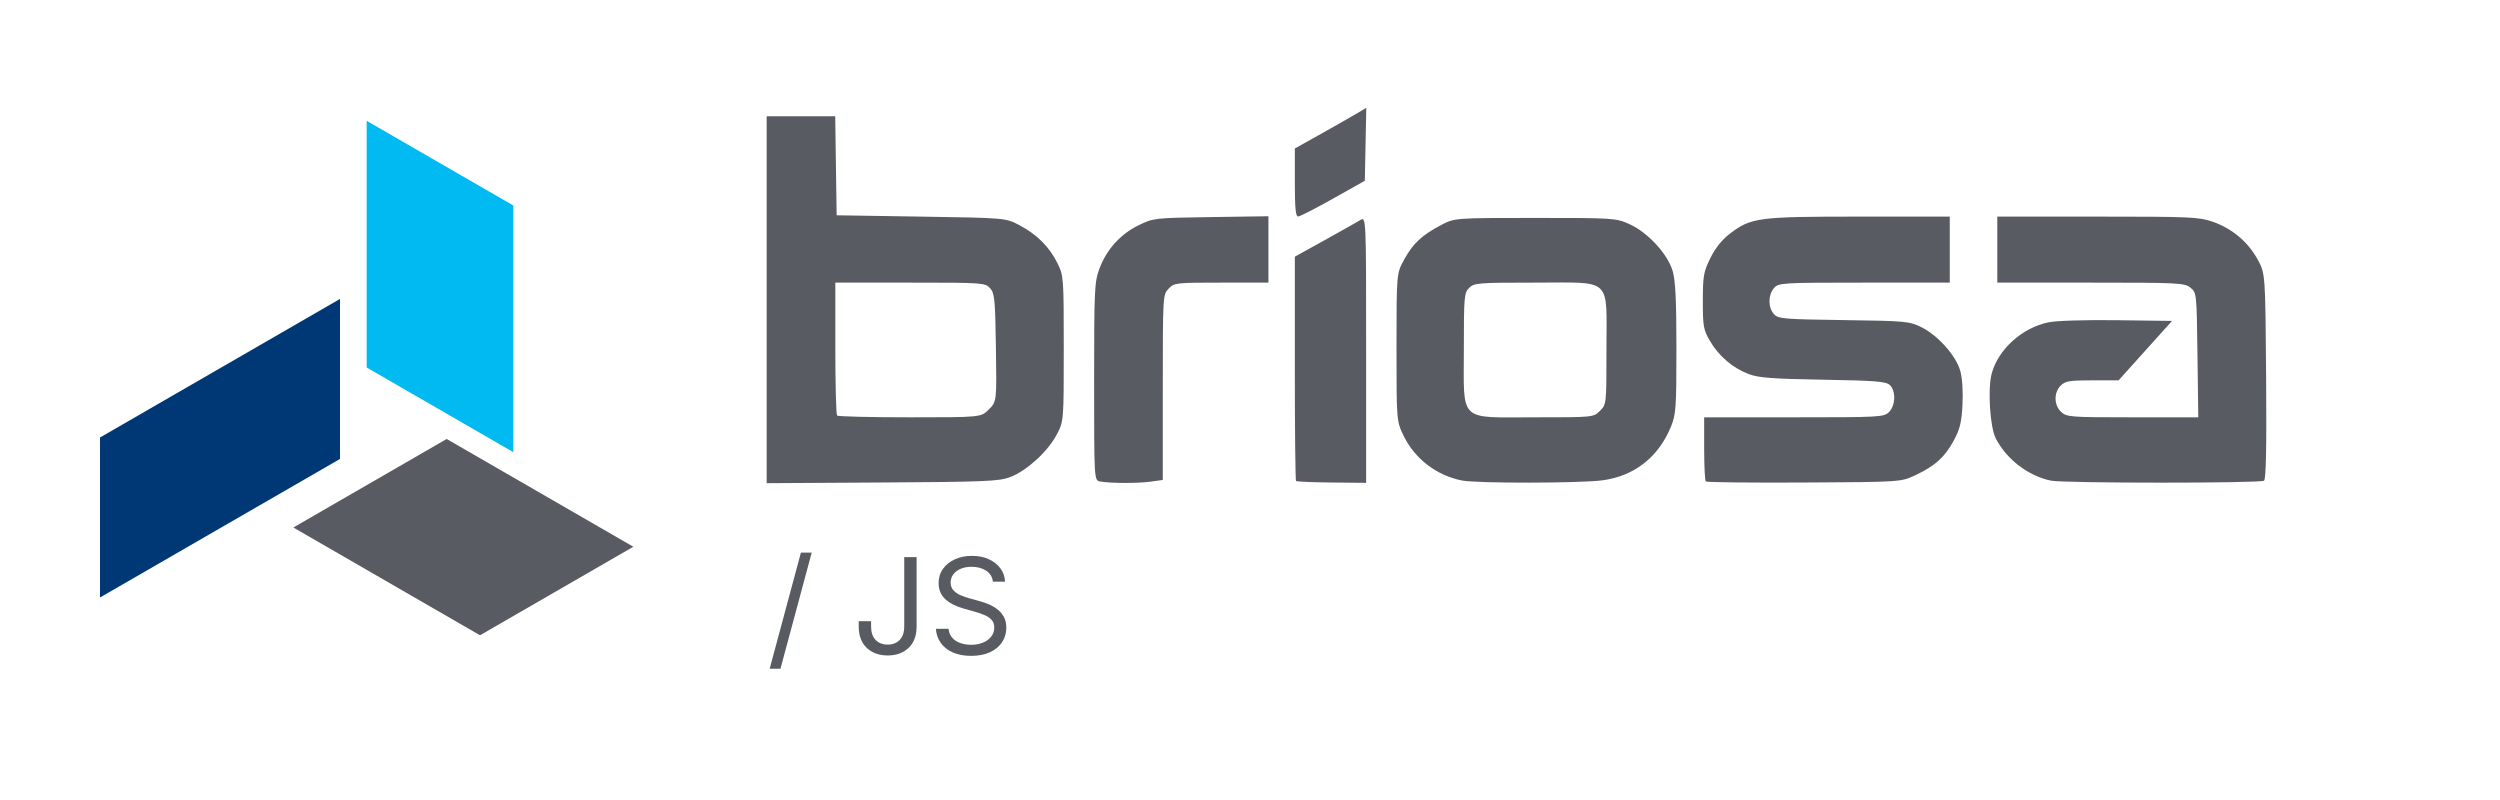
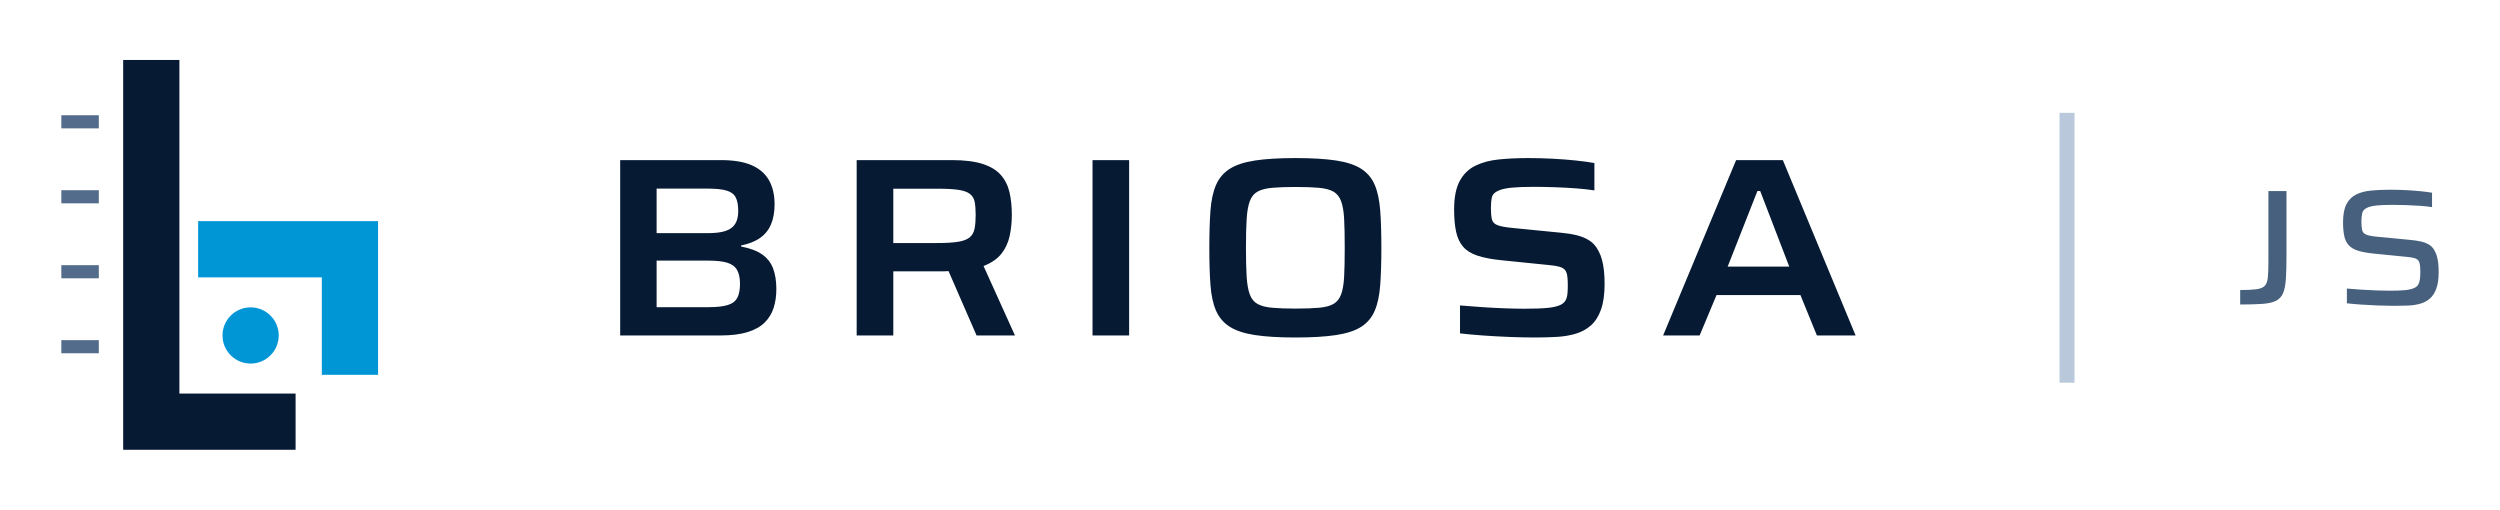
- <svg xmlns="http://www.w3.org/2000/svg" width="600" height="192" viewBox="0 0 600 192" role="img" aria-labelledby="title desc">
-   <path data-plane="left" fill="#003875" d="M24,105 L81.6,71.745 L81.6,110.145 L24,143.4 Z" />
-   <path data-plane="upper" fill="#00BAF1" d="M88,29 L123.2,49.323 L123.2,108.523 L88,88.2 Z" />
-   <path data-plane="lower" fill="#585B62" d="M70.4,126.6 L107.2,105.353 L152,131.219 L115.2,152.465 Z" />
-   <g data-part="briosa-wordmark" transform="translate(184 26) scale(0.6338)">
-     <path fill="#585B62" fill-rule="evenodd" d="M0.000,72.472 L0.000,3.000 L12.978,3.000 L25.956,3.000 L26.228,21.750 L26.500,40.500 L58.500,41.000 C90.500,41.500 90.500,41.500 95.717,44.250 C102.342,47.743 107.071,52.471 110.108,58.642 C112.455,63.408 112.500,64.020 112.500,91.000 C112.500,118.500 112.500,118.500 109.805,123.608 C106.439,129.988 98.473,137.252 92.244,139.619 C87.978,141.241 83.094,141.449 43.750,141.683 L0.000,141.944 L0.000,72.472 Z M126.250,141.294 C124.000,140.861 124.000,140.861 124.000,103.468 C124.000,68.474 124.129,65.731 126.008,60.708 C128.731,53.430 133.905,47.685 140.776,44.311 C146.439,41.530 146.733,41.497 168.250,41.180 L190.000,40.860 L190.000,53.430 L190.000,66.000 L172.174,66.000 C154.834,66.000 154.289,66.063 152.174,68.314 C150.027,70.600 150.000,71.069 150.000,105.679 L150.000,140.728 L145.360,141.364 C140.396,142.045 129.947,142.006 126.250,141.294 Z M200.446,141.113 C200.201,140.868 200.000,121.658 200.000,98.425 L200.000,56.183 L211.250,49.947 C217.438,46.518 223.512,43.091 224.750,42.333 C227.000,40.954 227.000,40.954 227.000,91.388 L227.000,141.821 L213.946,141.691 C206.767,141.619 200.692,141.359 200.446,141.113 Z M263.344,140.941 C253.814,139.095 245.518,132.790 241.290,124.182 C238.500,118.500 238.500,118.500 238.500,90.500 C238.500,62.500 238.500,62.500 241.454,57.167 C244.818,51.095 248.094,48.045 255.393,44.195 C260.500,41.500 260.500,41.500 291.000,41.500 C320.988,41.500 321.588,41.540 326.770,43.882 C333.710,47.018 341.218,55.195 343.095,61.661 C344.132,65.234 344.499,72.911 344.495,91.000 C344.491,113.610 344.328,115.896 342.385,120.634 C337.685,132.097 328.488,139.283 316.500,140.858 C307.910,141.988 269.058,142.048 263.344,140.941 Z M355.615,141.282 C355.277,140.943 355.000,135.342 355.000,128.833 L355.000,117.000 L389.000,117.000 C421.667,117.000 423.078,116.922 425.000,115.000 C427.511,112.489 427.647,106.893 425.250,104.734 C423.791,103.420 419.598,103.092 400.000,102.762 C380.975,102.441 375.633,102.040 371.944,100.655 C365.895,98.384 360.612,93.898 357.249,88.176 C354.722,83.877 354.500,82.653 354.500,73.000 C354.500,63.496 354.769,61.953 357.332,56.733 C359.198,52.932 361.721,49.778 364.734,47.477 C372.766,41.344 375.368,41.000 413.682,41.000 L448.000,41.000 L448.000,53.500 L448.000,66.000 L415.655,66.000 C384.511,66.000 383.242,66.075 381.488,68.013 C379.179,70.565 379.145,75.398 381.419,77.911 C383.046,79.708 384.951,79.872 407.836,80.185 C431.366,80.508 432.719,80.631 437.261,82.877 C443.539,85.981 450.364,93.657 451.981,99.433 C452.750,102.178 453.081,107.245 452.818,112.249 C452.465,118.971 451.840,121.524 449.488,125.845 C446.055,132.152 442.454,135.399 435.000,138.910 C429.500,141.500 429.500,141.500 392.865,141.698 C372.716,141.807 355.953,141.620 355.615,141.282 Z M486.344,140.989 C477.759,139.228 469.469,132.891 465.428,125.000 C463.218,120.685 462.314,106.240 463.889,100.404 C466.360,91.247 475.400,83.097 485.385,81.024 C488.349,80.409 499.324,80.073 511.347,80.229 L532.175,80.500 L522.049,91.750 L511.924,103.000 L501.962,103.000 C493.333,103.000 491.732,103.268 490.000,105.000 C487.338,107.662 487.428,112.389 490.189,114.961 C492.269,116.900 493.601,117.000 517.240,117.000 L542.103,117.000 L541.801,93.410 C541.502,69.993 541.483,69.806 539.139,67.910 C536.915,66.110 534.732,66.000 501.389,66.000 L466.000,66.000 L466.000,53.500 L466.000,41.000 L504.025,41.000 C539.214,41.000 542.465,41.146 547.621,42.958 C554.917,45.523 560.854,50.500 564.529,57.136 C567.500,62.500 567.500,62.500 567.795,101.413 C568.003,128.881 567.766,140.526 566.991,141.005 C565.376,142.004 491.217,141.989 486.344,140.989 Z M84.134,114.020 C87.115,111.039 87.115,111.039 86.807,90.622 C86.530,72.201 86.314,69.999 84.595,68.102 C82.744,66.060 81.880,66.000 54.345,66.000 L26.000,66.000 L26.000,90.833 C26.000,104.492 26.300,115.967 26.667,116.333 C27.033,116.700 39.443,117.000 54.244,117.000 C81.154,117.000 81.154,117.000 84.134,114.020 Z M315.545,114.545 C317.994,112.097 318.000,112.037 318.000,91.360 C318.000,63.582 320.590,66.000 290.826,66.000 C269.333,66.000 267.883,66.117 266.000,68.000 C264.127,69.873 264.000,71.333 264.000,91.045 C264.000,119.282 261.626,117.000 291.000,117.000 C313.091,117.000 313.091,117.000 315.545,114.545 Z M200.000,28.105 L200.000,15.211 L210.250,9.469 C215.887,6.310 221.975,2.843 223.779,1.764 L227.058,-0.199 L226.779,13.615 L226.500,27.429 L214.500,34.176 C207.900,37.886 201.938,40.940 201.250,40.961 C200.313,40.990 200.000,37.775 200.000,28.105 Z" />
+ <svg xmlns="http://www.w3.org/2000/svg" width="667" height="136" viewBox="0 0 667 136" role="img" aria-labelledby="title desc">
+   <g data-part="briosa-mark" transform="translate(-5.1362 6.5) scale(0.5)">
+     <path data-part="ticks" fill="#536C8C" d="M43 48.5H63V55.5H43ZM43 88.5H63V95.5H43ZM43 128.5H63V135.5H43ZM43 168.5H63V175.5H43Z" />
+     <path data-part="beam" fill="#061A33" d="M76 19V227H168V197H106V19Z" />
+     <path data-part="jaw" fill="#0096D6" d="M116 135H182V187H212V105H116Z" />
+     <circle data-part="point" cx="144" cy="166" r="15" fill="#0096D6" />
  </g>
-   <g transform="translate(184 157)">
-     <path fill="#585B62" d="M10.812 -24.375 3.312 3.5H0.719L8.219 -24.375Z  M29.047 0.312Q25.969 0.312 24.031 -1.5Q22.094 -3.312 22.094 -6.656V-7.906H25.062V-6.656Q25.062 -4.531 26.156 -3.414Q27.25 -2.297 29.047 -2.297Q30.828 -2.297 31.922 -3.414Q33.016 -4.531 33.016 -6.656V-23.281H35.984V-6.656Q35.984 -3.312 34.055 -1.5Q32.125 0.312 29.047 0.312Z M49.062 0.406Q46.547 0.406 44.695 -0.406Q42.844 -1.219 41.797 -2.68Q40.75 -4.141 40.609 -6.094H43.656Q43.781 -4.781 44.547 -3.93Q45.312 -3.078 46.508 -2.664Q47.703 -2.25 49.062 -2.25Q50.641 -2.25 51.898 -2.766Q53.156 -3.281 53.891 -4.219Q54.625 -5.156 54.625 -6.391Q54.625 -7.516 53.992 -8.219Q53.359 -8.922 52.312 -9.375Q51.266 -9.828 50.016 -10.172L47.203 -10.969Q44.391 -11.766 42.828 -13.25Q41.266 -14.734 41.266 -17.047Q41.266 -19.016 42.328 -20.492Q43.391 -21.969 45.203 -22.781Q47.016 -23.594 49.266 -23.594Q51.562 -23.594 53.328 -22.781Q55.094 -21.969 56.117 -20.57Q57.141 -19.172 57.203 -17.406H54.297Q54.094 -19.109 52.672 -20.039Q51.25 -20.969 49.172 -20.969Q47.672 -20.969 46.539 -20.477Q45.406 -19.984 44.781 -19.133Q44.156 -18.281 44.156 -17.188Q44.156 -15.969 44.914 -15.227Q45.672 -14.484 46.711 -14.07Q47.75 -13.656 48.594 -13.422L50.922 -12.781Q51.859 -12.531 52.992 -12.094Q54.125 -11.656 55.156 -10.93Q56.188 -10.203 56.852 -9.086Q57.516 -7.969 57.516 -6.344Q57.516 -4.438 56.523 -2.906Q55.531 -1.375 53.641 -0.484Q51.75 0.406 49.062 0.406Z" />
+   <g data-part="briosa-wordmark" transform="translate(158.5687 89.5) scale(0.068)">
+     <path data-part="letters" fill="#061A33" d="M101.4 0V-688H496.34Q571.55 -688 617.58 -667.83Q663.6 -647.66 685.4 -608.73Q707.19 -569.79 707.19 -515.08Q707.19 -469.34 693.42 -436.41Q679.66 -403.47 650.69 -382.89Q621.72 -362.31 575.74 -353.06V-349Q628.42 -339 658.61 -317.73Q688.81 -296.45 701.47 -262.67Q714.13 -228.9 714.13 -181.76Q714.13 -142.38 703.74 -109.16Q693.34 -75.94 669 -51.37Q644.67 -26.8 601.98 -13.4Q559.28 0 494.94 0ZM244.35 -110.98H447.57Q495.93 -110.98 523.08 -119.25Q550.23 -127.53 560.87 -147.71Q571.52 -167.88 571.52 -202.59Q571.52 -236.58 560.07 -256.76Q548.63 -276.94 521.91 -285.28Q495.19 -293.62 447.57 -293.62H244.35ZM244.35 -401.38H444.97Q489.34 -401.38 515.08 -410.08Q540.82 -418.79 552.69 -437.87Q564.57 -456.94 564.57 -487.81Q564.57 -522.35 554.86 -541.41Q545.16 -560.47 519.31 -568.31Q493.46 -576.15 444.97 -576.15H244.35ZM1029.27 0V-688H1402.58Q1476.85 -688 1523.28 -673.07Q1569.72 -658.13 1594.58 -630.07Q1619.45 -602 1628.75 -562.47Q1638.06 -522.94 1638.06 -473.62Q1638.06 -429.1 1629.39 -389.66Q1620.72 -350.23 1596.94 -320.36Q1573.17 -290.49 1527.09 -272.49L1650.32 0H1499.7L1372.12 -292.96L1434.59 -270.38Q1418.72 -256.44 1402.99 -254.07Q1387.25 -251.7 1372.31 -251.7H1173.01V0ZM1173.01 -362.62H1344.34Q1397.65 -362.62 1428.1 -367.66Q1458.55 -372.7 1473.13 -385.21Q1487.7 -397.72 1491.94 -419.26Q1496.18 -440.81 1496.18 -473.1Q1496.18 -503.64 1492.37 -523.52Q1488.57 -543.4 1474 -554.97Q1459.42 -566.55 1429.84 -571.15Q1400.25 -575.76 1347.81 -575.76H1173.01ZM1954.66 0V-688H2098.28V0ZM2751.07 8Q2654.1 8 2591.5 -1.63Q2528.91 -11.26 2492.71 -34.4Q2456.51 -57.53 2439.14 -97.53Q2421.78 -137.53 2417.34 -198.4Q2412.91 -259.26 2412.91 -343.87Q2412.91 -428.47 2417.34 -489.34Q2421.78 -550.21 2439.14 -590.27Q2456.51 -630.34 2492.71 -653.54Q2528.91 -676.74 2591.69 -686.37Q2654.47 -696 2751.28 -696Q2848.1 -696 2910.88 -686.37Q2973.66 -676.74 3009.42 -653.54Q3045.19 -630.34 3062.12 -590.27Q3079.06 -550.21 3083.49 -489.34Q3087.92 -428.47 3087.92 -343.87Q3087.92 -259.26 3083.49 -198.4Q3079.06 -137.53 3062.12 -97.53Q3045.19 -57.53 3009.51 -34.4Q2973.82 -11.26 2910.93 -1.63Q2848.05 8 2751.07 8ZM2751.28 -105.43Q2807.92 -105.43 2843.75 -108.73Q2879.59 -112.03 2899.94 -123.6Q2920.29 -135.17 2929.93 -160.89Q2939.57 -186.6 2941.87 -230.75Q2944.18 -274.9 2944.18 -343.87Q2944.18 -412.96 2941.87 -457.05Q2939.57 -501.13 2929.93 -526.92Q2920.29 -552.7 2899.94 -564.33Q2879.59 -575.97 2843.63 -579.27Q2807.67 -582.57 2750.85 -582.57Q2695.04 -582.57 2659.01 -579.27Q2622.98 -575.97 2602.19 -564.43Q2581.41 -552.89 2571.77 -527.01Q2562.13 -501.13 2559.39 -457.05Q2556.65 -412.96 2556.65 -343.87Q2556.65 -274.9 2559.39 -230.75Q2562.13 -186.6 2571.77 -160.79Q2581.41 -134.98 2602.19 -123.51Q2622.98 -112.03 2659.13 -108.73Q2695.28 -105.43 2751.28 -105.43ZM3690.55 8Q3645.62 8 3592.83 5.93Q3540.04 3.87 3489.14 0.3Q3438.25 -3.26 3396.51 -8.13V-117.77Q3440.38 -113.9 3486.65 -110.9Q3532.93 -107.9 3575.57 -106.4Q3618.21 -104.9 3647.81 -104.9Q3706.97 -104.9 3740.32 -108.14Q3773.67 -111.37 3792.08 -120.58Q3805.89 -127.92 3811.36 -138.87Q3816.84 -149.81 3818.14 -164.92Q3819.44 -180.04 3819.44 -197.45Q3819.44 -219.74 3817.24 -234.42Q3815.04 -249.1 3808.02 -257.3Q3800.99 -265.51 3786 -269.75Q3771.01 -273.98 3746.42 -276.12L3558.4 -295.19Q3501.44 -300.93 3464.79 -313.15Q3428.13 -325.38 3408.49 -348.37Q3388.85 -371.36 3381.12 -407.09Q3373.38 -442.81 3373.38 -494.68Q3373.38 -565.15 3395.21 -605.78Q3417.04 -646.42 3456.44 -665.81Q3495.83 -685.21 3548.79 -690.6Q3601.76 -696 3663.89 -696Q3709.62 -696 3757.95 -693.57Q3806.28 -691.13 3850.01 -686.57Q3893.74 -682 3923.79 -676.47V-569.1Q3893.13 -574.1 3852.24 -577.1Q3811.34 -580.1 3767.91 -581.6Q3724.47 -583.1 3686 -583.1Q3632.75 -583.1 3599.46 -579.86Q3566.17 -576.63 3547.75 -568.42Q3525.6 -559.21 3521.66 -542.06Q3517.73 -524.91 3517.73 -500.15Q3517.73 -470.92 3521.66 -455.31Q3525.6 -439.7 3543.5 -432.72Q3561.41 -425.75 3601.83 -421.88L3793.66 -402.94Q3827.13 -399.94 3855.37 -392.94Q3883.6 -385.94 3905.17 -371.81Q3926.74 -357.68 3940.4 -330.55Q3948.4 -315.94 3953.53 -296.81Q3958.66 -277.68 3961.23 -254.52Q3963.79 -231.36 3963.79 -202.17Q3963.79 -141.04 3949.73 -101.64Q3935.66 -62.24 3910.53 -39.78Q3885.4 -17.32 3851.13 -6.99Q3816.87 3.34 3776.04 5.67Q3735.21 8 3690.55 8ZM4193.38 0 4479.8 -688H4663.13L4948.68 0H4796.78L4732.19 -158.36H4402.87L4336.67 0ZM4446.66 -270.21H4688.27L4574.26 -566.83H4563.4Z" />
+   </g>
+   <rect x="549.479" y="30.108" width="4" height="72" fill="#B9C9DB" />
+   <g transform="translate(595.8695 81.244) scale(0.044)">
+     <path fill="#46607E" d="M41.12 0V-87.57Q104.96 -87.89 140.08 -92.67Q175.2 -97.44 190.53 -113.81Q205.85 -130.19 209.07 -166.04Q212.28 -201.89 212.28 -264.04V-688H321.94V-295.07Q321.94 -209.44 318.18 -153.97Q314.43 -98.51 300.58 -67.34Q286.73 -36.16 256.78 -21.74Q226.83 -7.33 174.44 -3.74Q122.04 -0.16 41.12 0ZM976.3 8Q932.47 8 880.87 6.08Q829.28 4.16 779.27 0.74Q729.26 -2.67 688.08 -7.35V-96.75Q731.42 -92.92 778.67 -89.92Q825.91 -86.92 869.98 -85.33Q914.05 -83.75 944.71 -83.75Q1004.89 -83.75 1039.89 -87.01Q1074.89 -90.26 1096.85 -100.26Q1114.13 -108.59 1121.6 -122.22Q1129.06 -135.85 1131.21 -154.47Q1133.37 -173.09 1133.37 -193.88Q1133.37 -221.3 1131.2 -239.1Q1129.04 -256.89 1121.4 -266.71Q1113.76 -276.52 1097.07 -281.43Q1080.38 -286.34 1052 -288.82L852.39 -308.66Q792.72 -314.5 755.36 -326.41Q718 -338.31 698.64 -360.23Q679.28 -382.15 672.1 -416.09Q664.91 -450.03 664.91 -499.1Q664.91 -568.79 685.68 -608.64Q706.45 -648.49 744.63 -667.24Q782.82 -686 835.23 -691Q887.65 -696 950.79 -696Q996.3 -696 1043.73 -693.66Q1091.16 -691.33 1133.59 -687.07Q1176.02 -682.82 1204.53 -677.98V-590.57Q1174.04 -595.41 1133.38 -598.33Q1092.72 -601.25 1049.38 -602.75Q1006.04 -604.25 967.53 -604.25Q907.58 -604.25 870.44 -600.67Q833.29 -597.08 811.66 -587.11Q786.52 -576.13 781.38 -554.85Q776.24 -533.56 776.24 -503.79Q776.24 -469.51 780.81 -450.88Q785.38 -432.25 804.94 -423.94Q824.5 -415.62 867.97 -411.46L1070.62 -391.95Q1107.55 -388.78 1137.6 -381.95Q1167.65 -375.11 1189.56 -360.95Q1211.47 -346.78 1223.98 -318.64Q1231.49 -303.81 1235.92 -285.46Q1240.35 -267.11 1242.52 -245.51Q1244.7 -223.9 1244.7 -197.21Q1244.7 -135.72 1230.61 -96.72Q1216.53 -57.72 1191.45 -36.04Q1166.37 -14.37 1132.61 -4.86Q1098.86 4.65 1059.01 6.33Q1019.16 8 976.3 8Z" />
  </g>
</svg>
